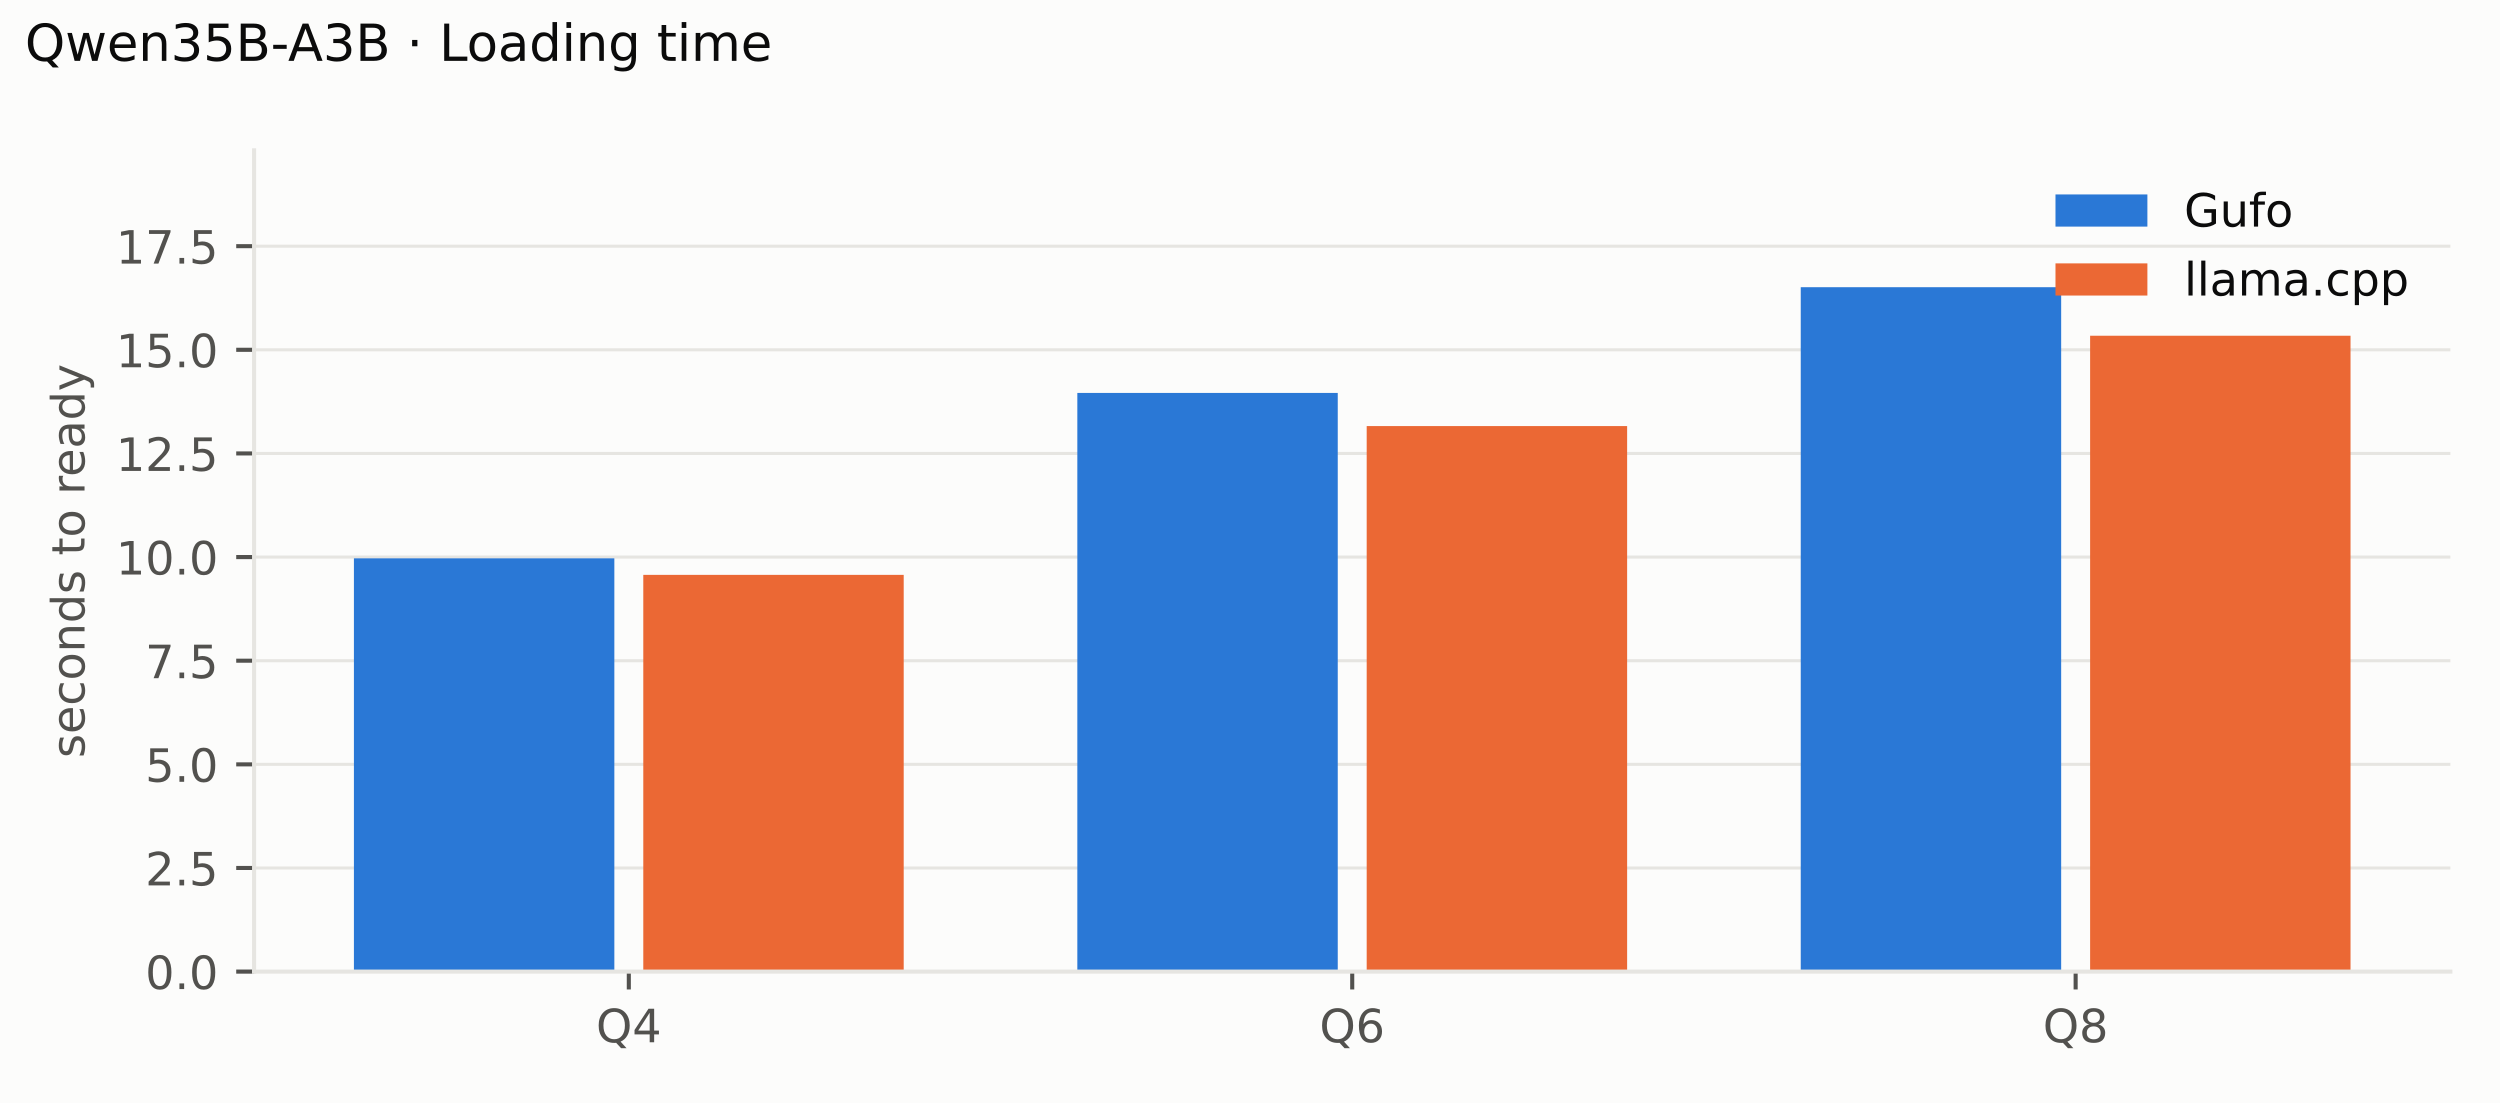
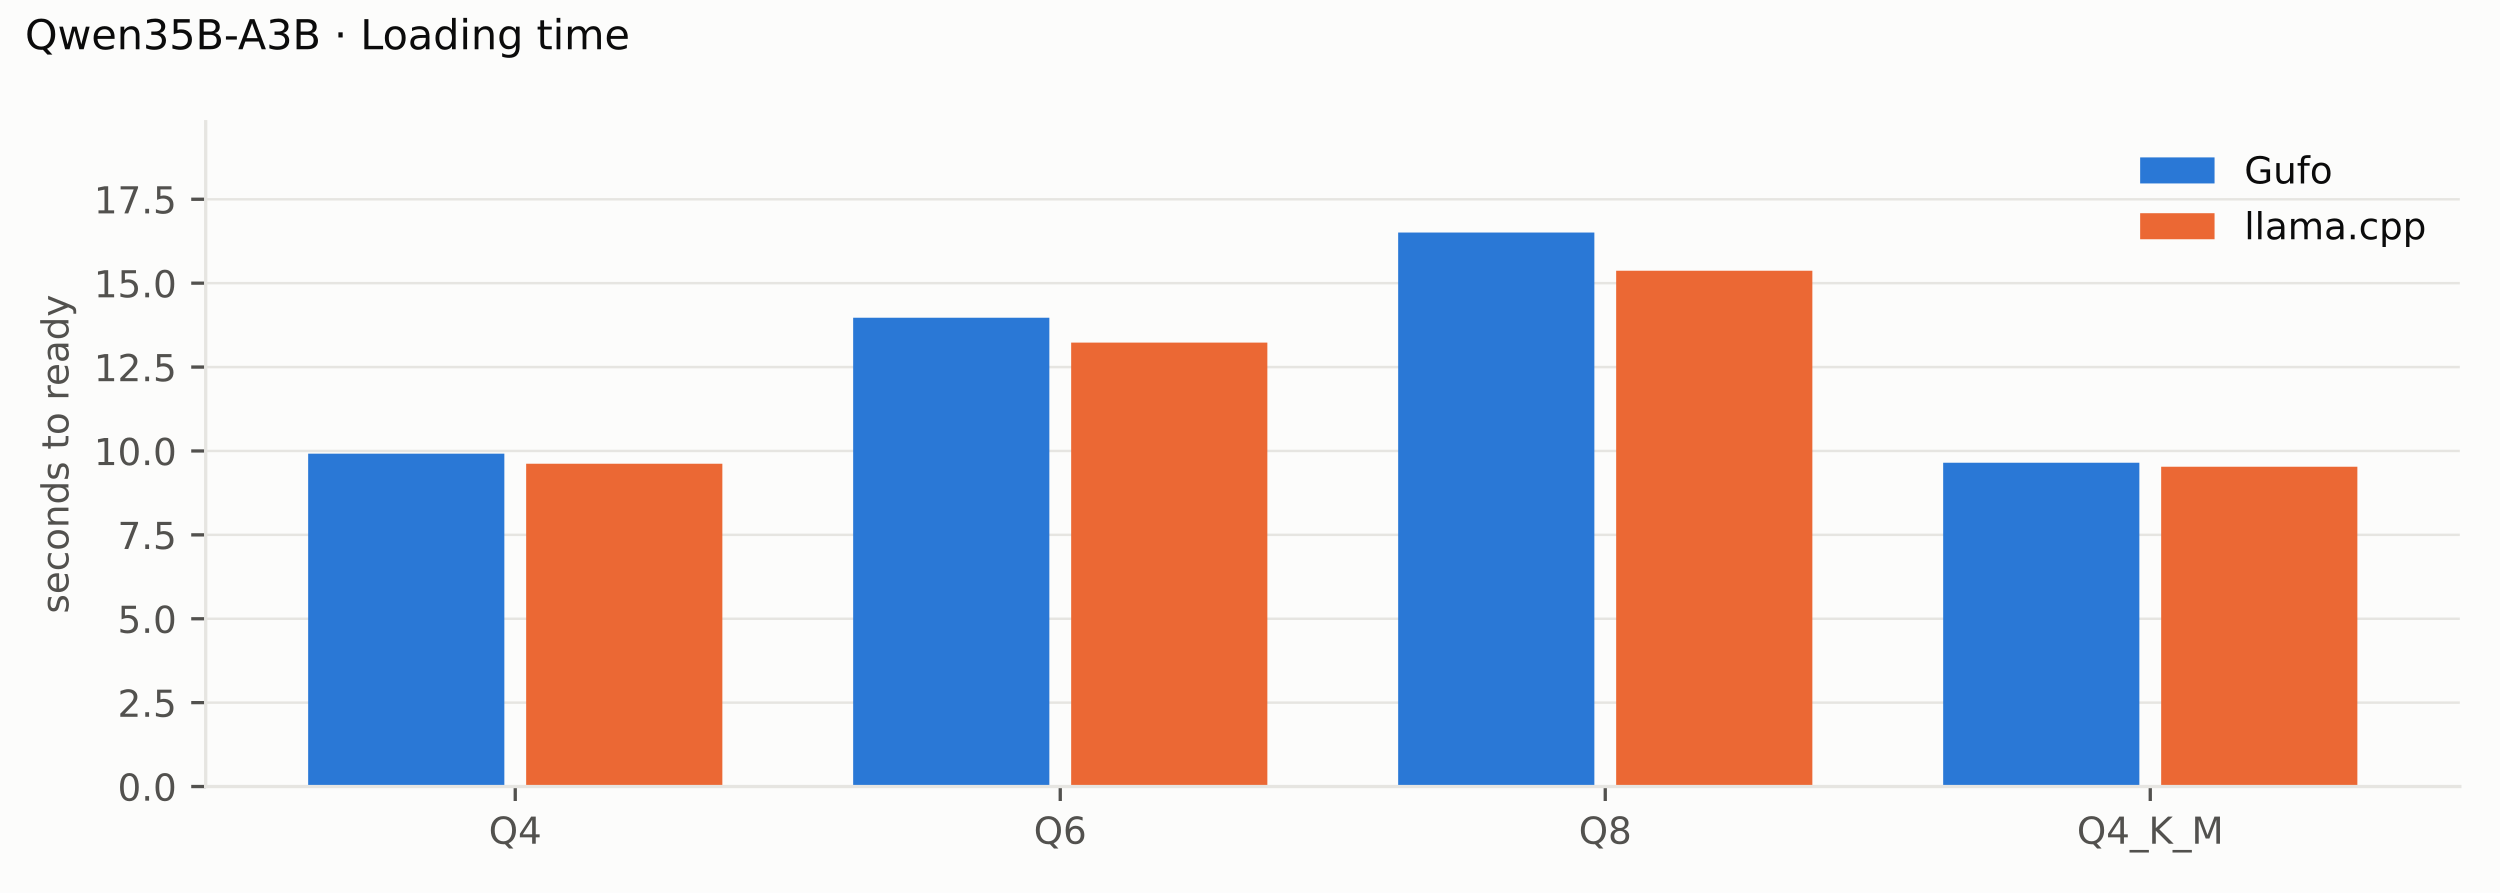
- <svg xmlns="http://www.w3.org/2000/svg" xmlns:xlink="http://www.w3.org/1999/xlink" width="489.6pt" height="216pt" viewBox="0 0 489.6 216" version="1.1">
+ <svg xmlns="http://www.w3.org/2000/svg" xmlns:xlink="http://www.w3.org/1999/xlink" width="604.8pt" height="216pt" viewBox="0 0 604.8 216" version="1.1">
  <defs>
    <style type="text/css">*{stroke-linejoin: round; stroke-linecap: butt}</style>
  </defs>
  <g id="figure_1">
    <g id="patch_1">
-       <path d="M 0 216 L 489.6 216 L 489.6 0 L 0 0 z " style="fill: #fcfcfb" />
+       <path d="M 0 216 L 604.8 216 L 604.8 0 L 0 0 z " style="fill: #fcfcfb" />
    </g>
    <g id="axes_1">
      <g id="patch_2">
-         <path d="M 49.76 190.28 L 479.88 190.28 L 479.88 29.441 L 49.76 29.441 z " style="fill: #fcfcfb" />
+         <path d="M 49.76 190.28 L 595.08 190.28 L 595.08 29.441 L 49.76 29.441 z " style="fill: #fcfcfb" />
      </g>
      <g id="matplotlib.axis_1">
        <g id="xtick_1">
          <g id="line2d_1">
            <defs>
              <path id="m1ebf051f68" d="M 0 0 L 0 3.5 " style="stroke: #52514e; stroke-width: 0.8" />
            </defs>
            <g>
-               <use xlink:href="#m1ebf051f68" x="123.147" y="190.28" style="fill: #52514e; stroke: #52514e; stroke-width: 0.8" />
+               <use xlink:href="#m1ebf051f68" x="124.649" y="190.28" style="fill: #52514e; stroke: #52514e; stroke-width: 0.8" />
            </g>
          </g>
          <g id="text_1">
-             <text style="font-size: 9px; font-family: 'DejaVu Sans', 'Bitstream Vera Sans', 'Computer Modern Sans Serif', 'Lucida Grande', 'Verdana', 'Geneva', 'Lucid', 'Arial', 'Helvetica', 'Avant Garde', sans-serif; text-anchor: middle; fill: #52514e" x="123.147" y="204.118" transform="rotate(-0 123.1466 204.1179)">Q4</text>
+             <text style="font-size: 9px; font-family: 'DejaVu Sans', 'Bitstream Vera Sans', 'Computer Modern Sans Serif', 'Lucida Grande', 'Verdana', 'Geneva', 'Lucid', 'Arial', 'Helvetica', 'Avant Garde', sans-serif; text-anchor: middle; fill: #52514e" x="124.649" y="204.118" transform="rotate(-0 124.649 204.1179)">Q4</text>
          </g>
        </g>
        <g id="xtick_2">
          <g id="line2d_2">
            <g>
-               <use xlink:href="#m1ebf051f68" x="264.82" y="190.28" style="fill: #52514e; stroke: #52514e; stroke-width: 0.8" />
+               <use xlink:href="#m1ebf051f68" x="256.496" y="190.28" style="fill: #52514e; stroke: #52514e; stroke-width: 0.8" />
            </g>
          </g>
          <g id="text_2">
-             <text style="font-size: 9px; font-family: 'DejaVu Sans', 'Bitstream Vera Sans', 'Computer Modern Sans Serif', 'Lucida Grande', 'Verdana', 'Geneva', 'Lucid', 'Arial', 'Helvetica', 'Avant Garde', sans-serif; text-anchor: middle; fill: #52514e" x="264.82" y="204.118" transform="rotate(-0 264.8199 204.1179)">Q6</text>
+             <text style="font-size: 9px; font-family: 'DejaVu Sans', 'Bitstream Vera Sans', 'Computer Modern Sans Serif', 'Lucida Grande', 'Verdana', 'Geneva', 'Lucid', 'Arial', 'Helvetica', 'Avant Garde', sans-serif; text-anchor: middle; fill: #52514e" x="256.496" y="204.118" transform="rotate(-0 256.4963 204.1179)">Q6</text>
          </g>
        </g>
        <g id="xtick_3">
          <g id="line2d_3">
            <g>
-               <use xlink:href="#m1ebf051f68" x="406.493" y="190.28" style="fill: #52514e; stroke: #52514e; stroke-width: 0.8" />
+               <use xlink:href="#m1ebf051f68" x="388.344" y="190.28" style="fill: #52514e; stroke: #52514e; stroke-width: 0.8" />
            </g>
          </g>
          <g id="text_3">
-             <text style="font-size: 9px; font-family: 'DejaVu Sans', 'Bitstream Vera Sans', 'Computer Modern Sans Serif', 'Lucida Grande', 'Verdana', 'Geneva', 'Lucid', 'Arial', 'Helvetica', 'Avant Garde', sans-serif; text-anchor: middle; fill: #52514e" x="406.493" y="204.118" transform="rotate(-0 406.4932 204.1179)">Q8</text>
+             <text style="font-size: 9px; font-family: 'DejaVu Sans', 'Bitstream Vera Sans', 'Computer Modern Sans Serif', 'Lucida Grande', 'Verdana', 'Geneva', 'Lucid', 'Arial', 'Helvetica', 'Avant Garde', sans-serif; text-anchor: middle; fill: #52514e" x="388.344" y="204.118" transform="rotate(-0 388.3435 204.1179)">Q8</text>
+           </g>
+         </g>
+         <g id="xtick_4">
+           <g id="line2d_4">
+             <g>
+               <use xlink:href="#m1ebf051f68" x="520.191" y="190.28" style="fill: #52514e; stroke: #52514e; stroke-width: 0.8" />
+             </g>
+           </g>
+           <g id="text_4">
+             <text style="font-size: 9px; font-family: 'DejaVu Sans', 'Bitstream Vera Sans', 'Computer Modern Sans Serif', 'Lucida Grande', 'Verdana', 'Geneva', 'Lucid', 'Arial', 'Helvetica', 'Avant Garde', sans-serif; text-anchor: middle; fill: #52514e" x="520.191" y="204.118" transform="rotate(-0 520.1908 204.1179)">Q4_K_M</text>
          </g>
        </g>
      </g>
      <g id="matplotlib.axis_2">
        <g id="ytick_1">
-           <g id="line2d_4">
-             <path d="M 49.76 190.28 L 479.88 190.28 " clip-path="url(#p26c4c0f11b)" style="fill: none; stroke: #e6e5e1; stroke-width: 0.6; stroke-linecap: square" />
-           </g>
          <g id="line2d_5">
+             <path d="M 49.76 190.28 L 595.08 190.28 " clip-path="url(#p4c75c2b514)" style="fill: none; stroke: #e6e5e1; stroke-width: 0.6; stroke-linecap: square" />
+           </g>
+           <g id="line2d_6">
            <defs>
              <path id="m680e5b1e24" d="M 0 0 L -3.5 0 " style="stroke: #52514e; stroke-width: 0.8" />
            </defs>
            <g>
              <use xlink:href="#m680e5b1e24" x="49.76" y="190.28" style="fill: #52514e; stroke: #52514e; stroke-width: 0.8" />
            </g>
          </g>
-           <g id="text_4">
+           <g id="text_5">
            <text style="font-size: 9px; font-family: 'DejaVu Sans', 'Bitstream Vera Sans', 'Computer Modern Sans Serif', 'Lucida Grande', 'Verdana', 'Geneva', 'Lucid', 'Arial', 'Helvetica', 'Avant Garde', sans-serif; text-anchor: end; fill: #52514e" x="42.76" y="193.699" transform="rotate(-0 42.75977 193.6989)">0.0</text>
          </g>
        </g>
        <g id="ytick_2">
-           <g id="line2d_6">
-             <path d="M 49.76 169.984 L 479.88 169.984 " clip-path="url(#p26c4c0f11b)" style="fill: none; stroke: #e6e5e1; stroke-width: 0.6; stroke-linecap: square" />
-           </g>
          <g id="line2d_7">
+             <path d="M 49.76 169.984 L 595.08 169.984 " clip-path="url(#p4c75c2b514)" style="fill: none; stroke: #e6e5e1; stroke-width: 0.6; stroke-linecap: square" />
+           </g>
+           <g id="line2d_8">
            <g>
              <use xlink:href="#m680e5b1e24" x="49.76" y="169.984" style="fill: #52514e; stroke: #52514e; stroke-width: 0.8" />
            </g>
          </g>
-           <g id="text_5">
+           <g id="text_6">
            <text style="font-size: 9px; font-family: 'DejaVu Sans', 'Bitstream Vera Sans', 'Computer Modern Sans Serif', 'Lucida Grande', 'Verdana', 'Geneva', 'Lucid', 'Arial', 'Helvetica', 'Avant Garde', sans-serif; text-anchor: end; fill: #52514e" x="42.76" y="173.403" transform="rotate(-0 42.75977 173.4033)">2.5</text>
          </g>
        </g>
        <g id="ytick_3">
-           <g id="line2d_8">
-             <path d="M 49.76 149.689 L 479.88 149.689 " clip-path="url(#p26c4c0f11b)" style="fill: none; stroke: #e6e5e1; stroke-width: 0.6; stroke-linecap: square" />
-           </g>
          <g id="line2d_9">
+             <path d="M 49.76 149.689 L 595.08 149.689 " clip-path="url(#p4c75c2b514)" style="fill: none; stroke: #e6e5e1; stroke-width: 0.6; stroke-linecap: square" />
+           </g>
+           <g id="line2d_10">
            <g>
              <use xlink:href="#m680e5b1e24" x="49.76" y="149.689" style="fill: #52514e; stroke: #52514e; stroke-width: 0.8" />
            </g>
          </g>
-           <g id="text_6">
+           <g id="text_7">
            <text style="font-size: 9px; font-family: 'DejaVu Sans', 'Bitstream Vera Sans', 'Computer Modern Sans Serif', 'Lucida Grande', 'Verdana', 'Geneva', 'Lucid', 'Arial', 'Helvetica', 'Avant Garde', sans-serif; text-anchor: end; fill: #52514e" x="42.76" y="153.108" transform="rotate(-0 42.75977 153.1076)">5.0</text>
          </g>
        </g>
        <g id="ytick_4">
-           <g id="line2d_10">
-             <path d="M 49.76 129.393 L 479.88 129.393 " clip-path="url(#p26c4c0f11b)" style="fill: none; stroke: #e6e5e1; stroke-width: 0.6; stroke-linecap: square" />
-           </g>
          <g id="line2d_11">
+             <path d="M 49.76 129.393 L 595.08 129.393 " clip-path="url(#p4c75c2b514)" style="fill: none; stroke: #e6e5e1; stroke-width: 0.6; stroke-linecap: square" />
+           </g>
+           <g id="line2d_12">
            <g>
              <use xlink:href="#m680e5b1e24" x="49.76" y="129.393" style="fill: #52514e; stroke: #52514e; stroke-width: 0.8" />
            </g>
          </g>
-           <g id="text_7">
+           <g id="text_8">
            <text style="font-size: 9px; font-family: 'DejaVu Sans', 'Bitstream Vera Sans', 'Computer Modern Sans Serif', 'Lucida Grande', 'Verdana', 'Geneva', 'Lucid', 'Arial', 'Helvetica', 'Avant Garde', sans-serif; text-anchor: end; fill: #52514e" x="42.76" y="132.812" transform="rotate(-0 42.75977 132.8119)">7.5</text>
          </g>
        </g>
        <g id="ytick_5">
-           <g id="line2d_12">
-             <path d="M 49.76 109.097 L 479.88 109.097 " clip-path="url(#p26c4c0f11b)" style="fill: none; stroke: #e6e5e1; stroke-width: 0.6; stroke-linecap: square" />
-           </g>
          <g id="line2d_13">
+             <path d="M 49.76 109.097 L 595.08 109.097 " clip-path="url(#p4c75c2b514)" style="fill: none; stroke: #e6e5e1; stroke-width: 0.6; stroke-linecap: square" />
+           </g>
+           <g id="line2d_14">
            <g>
              <use xlink:href="#m680e5b1e24" x="49.76" y="109.097" style="fill: #52514e; stroke: #52514e; stroke-width: 0.8" />
            </g>
          </g>
-           <g id="text_8">
+           <g id="text_9">
            <text style="font-size: 9px; font-family: 'DejaVu Sans', 'Bitstream Vera Sans', 'Computer Modern Sans Serif', 'Lucida Grande', 'Verdana', 'Geneva', 'Lucid', 'Arial', 'Helvetica', 'Avant Garde', sans-serif; text-anchor: end; fill: #52514e" x="42.76" y="112.516" transform="rotate(-0 42.75977 112.5162)">10.0</text>
          </g>
        </g>
        <g id="ytick_6">
-           <g id="line2d_14">
-             <path d="M 49.76 88.802 L 479.88 88.802 " clip-path="url(#p26c4c0f11b)" style="fill: none; stroke: #e6e5e1; stroke-width: 0.6; stroke-linecap: square" />
-           </g>
          <g id="line2d_15">
+             <path d="M 49.76 88.802 L 595.08 88.802 " clip-path="url(#p4c75c2b514)" style="fill: none; stroke: #e6e5e1; stroke-width: 0.6; stroke-linecap: square" />
+           </g>
+           <g id="line2d_16">
            <g>
              <use xlink:href="#m680e5b1e24" x="49.76" y="88.802" style="fill: #52514e; stroke: #52514e; stroke-width: 0.8" />
            </g>
          </g>
-           <g id="text_9">
+           <g id="text_10">
            <text style="font-size: 9px; font-family: 'DejaVu Sans', 'Bitstream Vera Sans', 'Computer Modern Sans Serif', 'Lucida Grande', 'Verdana', 'Geneva', 'Lucid', 'Arial', 'Helvetica', 'Avant Garde', sans-serif; text-anchor: end; fill: #52514e" x="42.76" y="92.221" transform="rotate(-0 42.75977 92.22054)">12.5</text>
          </g>
        </g>
        <g id="ytick_7">
-           <g id="line2d_16">
-             <path d="M 49.76 68.506 L 479.88 68.506 " clip-path="url(#p26c4c0f11b)" style="fill: none; stroke: #e6e5e1; stroke-width: 0.6; stroke-linecap: square" />
-           </g>
          <g id="line2d_17">
+             <path d="M 49.76 68.506 L 595.08 68.506 " clip-path="url(#p4c75c2b514)" style="fill: none; stroke: #e6e5e1; stroke-width: 0.6; stroke-linecap: square" />
+           </g>
+           <g id="line2d_18">
            <g>
              <use xlink:href="#m680e5b1e24" x="49.76" y="68.506" style="fill: #52514e; stroke: #52514e; stroke-width: 0.8" />
            </g>
          </g>
-           <g id="text_10">
+           <g id="text_11">
            <text style="font-size: 9px; font-family: 'DejaVu Sans', 'Bitstream Vera Sans', 'Computer Modern Sans Serif', 'Lucida Grande', 'Verdana', 'Geneva', 'Lucid', 'Arial', 'Helvetica', 'Avant Garde', sans-serif; text-anchor: end; fill: #52514e" x="42.76" y="71.925" transform="rotate(-0 42.75977 71.92485)">15.0</text>
          </g>
        </g>
        <g id="ytick_8">
-           <g id="line2d_18">
-             <path d="M 49.76 48.21 L 479.88 48.21 " clip-path="url(#p26c4c0f11b)" style="fill: none; stroke: #e6e5e1; stroke-width: 0.6; stroke-linecap: square" />
-           </g>
          <g id="line2d_19">
+             <path d="M 49.76 48.21 L 595.08 48.21 " clip-path="url(#p4c75c2b514)" style="fill: none; stroke: #e6e5e1; stroke-width: 0.6; stroke-linecap: square" />
+           </g>
+           <g id="line2d_20">
            <g>
              <use xlink:href="#m680e5b1e24" x="49.76" y="48.21" style="fill: #52514e; stroke: #52514e; stroke-width: 0.8" />
            </g>
          </g>
-           <g id="text_11">
+           <g id="text_12">
            <text style="font-size: 9px; font-family: 'DejaVu Sans', 'Bitstream Vera Sans', 'Computer Modern Sans Serif', 'Lucida Grande', 'Verdana', 'Geneva', 'Lucid', 'Arial', 'Helvetica', 'Avant Garde', sans-serif; text-anchor: end; fill: #52514e" x="42.76" y="51.629" transform="rotate(-0 42.75977 51.62917)">17.5</text>
          </g>
        </g>
-         <g id="text_12">
+         <g id="text_13">
          <text style="font-size: 9px; font-family: 'DejaVu Sans', 'Bitstream Vera Sans', 'Computer Modern Sans Serif', 'Lucida Grande', 'Verdana', 'Geneva', 'Lucid', 'Arial', 'Helvetica', 'Avant Garde', sans-serif; text-anchor: middle; fill: #52514e" x="16.559" y="109.86" transform="rotate(-90 16.55859 109.8604)">seconds to ready</text>
        </g>
      </g>
      <g id="patch_3">
-         <path d="M 69.311 190.28 L 120.313 190.28 L 120.313 109.341 L 69.311 109.341 z " clip-path="url(#p26c4c0f11b)" style="fill: #2a78d6" />
+         <path d="M 74.547 190.28 L 122.012 190.28 L 122.012 109.747 L 74.547 109.747 z " clip-path="url(#p4c75c2b514)" style="fill: #2a78d6" />
      </g>
      <g id="patch_4">
-         <path d="M 210.984 190.28 L 261.986 190.28 L 261.986 76.949 L 210.984 76.949 z " clip-path="url(#p26c4c0f11b)" style="fill: #2a78d6" />
+         <path d="M 206.394 190.28 L 253.859 190.28 L 253.859 76.868 L 206.394 76.868 z " clip-path="url(#p4c75c2b514)" style="fill: #2a78d6" />
      </g>
      <g id="patch_5">
-         <path d="M 352.657 190.28 L 403.66 190.28 L 403.66 56.247 L 352.657 56.247 z " clip-path="url(#p26c4c0f11b)" style="fill: #2a78d6" />
+         <path d="M 338.242 190.28 L 385.707 190.28 L 385.707 56.247 L 338.242 56.247 z " clip-path="url(#p4c75c2b514)" style="fill: #2a78d6" />
      </g>
      <g id="patch_6">
-         <path d="M 125.98 190.28 L 176.982 190.28 L 176.982 112.588 L 125.98 112.588 z " clip-path="url(#p26c4c0f11b)" style="fill: #eb6834" />
+         <path d="M 470.089 190.28 L 517.554 190.28 L 517.554 111.939 L 470.089 111.939 z " clip-path="url(#p4c75c2b514)" style="fill: #2a78d6" />
      </g>
      <g id="patch_7">
-         <path d="M 267.653 190.28 L 318.656 190.28 L 318.656 83.444 L 267.653 83.444 z " clip-path="url(#p26c4c0f11b)" style="fill: #eb6834" />
+         <path d="M 127.286 190.28 L 174.751 190.28 L 174.751 112.182 L 127.286 112.182 z " clip-path="url(#p4c75c2b514)" style="fill: #eb6834" />
      </g>
      <g id="patch_8">
-         <path d="M 409.327 190.28 L 460.329 190.28 L 460.329 65.746 L 409.327 65.746 z " clip-path="url(#p26c4c0f11b)" style="fill: #eb6834" />
+         <path d="M 259.133 190.28 L 306.598 190.28 L 306.598 82.875 L 259.133 82.875 z " clip-path="url(#p4c75c2b514)" style="fill: #eb6834" />
      </g>
      <g id="patch_9">
+         <path d="M 390.98 190.28 L 438.445 190.28 L 438.445 65.502 L 390.98 65.502 z " clip-path="url(#p4c75c2b514)" style="fill: #eb6834" />
+       </g>
+       <g id="patch_10">
+         <path d="M 522.828 190.28 L 570.293 190.28 L 570.293 112.913 L 522.828 112.913 z " clip-path="url(#p4c75c2b514)" style="fill: #eb6834" />
+       </g>
+       <g id="patch_11">
        <path d="M 49.76 190.28 L 49.76 29.441 " style="fill: none; stroke: #e6e5e1; stroke-width: 0.8; stroke-linejoin: miter; stroke-linecap: square" />
      </g>
-       <g id="patch_10">
-         <path d="M 49.76 190.28 L 479.88 190.28 " style="fill: none; stroke: #e6e5e1; stroke-width: 0.8; stroke-linejoin: miter; stroke-linecap: square" />
+       <g id="patch_12">
+         <path d="M 49.76 190.28 L 595.08 190.28 " style="fill: none; stroke: #e6e5e1; stroke-width: 0.8; stroke-linejoin: miter; stroke-linecap: square" />
      </g>
      <g id="legend_1">
-         <g id="patch_11">
-           <path d="M 402.546 44.379 L 420.546 44.379 L 420.546 38.079 L 402.546 38.079 z " style="fill: #2a78d6" />
-         </g>
-         <g id="text_13">
-           <text style="font-size: 9px; font-family: 'DejaVu Sans', 'Bitstream Vera Sans', 'Computer Modern Sans Serif', 'Lucida Grande', 'Verdana', 'Geneva', 'Lucid', 'Arial', 'Helvetica', 'Avant Garde', sans-serif; text-anchor: start; fill: #0b0b0b" x="427.746" y="44.379" transform="rotate(-0 427.7461 44.37938)">Gufo</text>
-         </g>
-         <g id="patch_12">
-           <path d="M 402.546 57.88 L 420.546 57.88 L 420.546 51.58 L 402.546 51.58 z " style="fill: #eb6834" />
+         <g id="patch_13">
+           <path d="M 517.746 44.379 L 535.746 44.379 L 535.746 38.079 L 517.746 38.079 z " style="fill: #2a78d6" />
        </g>
        <g id="text_14">
-           <text style="font-size: 9px; font-family: 'DejaVu Sans', 'Bitstream Vera Sans', 'Computer Modern Sans Serif', 'Lucida Grande', 'Verdana', 'Geneva', 'Lucid', 'Arial', 'Helvetica', 'Avant Garde', sans-serif; text-anchor: start; fill: #0b0b0b" x="427.746" y="57.88" transform="rotate(-0 427.7461 57.88008)">llama.cpp</text>
+           <text style="font-size: 9px; font-family: 'DejaVu Sans', 'Bitstream Vera Sans', 'Computer Modern Sans Serif', 'Lucida Grande', 'Verdana', 'Geneva', 'Lucid', 'Arial', 'Helvetica', 'Avant Garde', sans-serif; text-anchor: start; fill: #0b0b0b" x="542.946" y="44.379" transform="rotate(-0 542.9461 44.37938)">Gufo</text>
+         </g>
+         <g id="patch_14">
+           <path d="M 517.746 57.88 L 535.746 57.88 L 535.746 51.58 L 517.746 51.58 z " style="fill: #eb6834" />
+         </g>
+         <g id="text_15">
+           <text style="font-size: 9px; font-family: 'DejaVu Sans', 'Bitstream Vera Sans', 'Computer Modern Sans Serif', 'Lucida Grande', 'Verdana', 'Geneva', 'Lucid', 'Arial', 'Helvetica', 'Avant Garde', sans-serif; text-anchor: start; fill: #0b0b0b" x="542.946" y="57.88" transform="rotate(-0 542.9461 57.88008)">llama.cpp</text>
        </g>
      </g>
    </g>
-     <g id="text_15">
-       <text style="font-size: 10px; font-family: 'DejaVu Sans', 'Bitstream Vera Sans', 'Computer Modern Sans Serif', 'Lucida Grande', 'Verdana', 'Geneva', 'Lucid', 'Arial', 'Helvetica', 'Avant Garde', sans-serif; text-anchor: start; fill: #0b0b0b" x="4.896" y="11.918" transform="rotate(-0 4.896 11.91844)">Qwen35B-A3B · Loading time</text>
+     <g id="text_16">
+       <text style="font-size: 10px; font-family: 'DejaVu Sans', 'Bitstream Vera Sans', 'Computer Modern Sans Serif', 'Lucida Grande', 'Verdana', 'Geneva', 'Lucid', 'Arial', 'Helvetica', 'Avant Garde', sans-serif; text-anchor: start; fill: #0b0b0b" x="6.048" y="11.918" transform="rotate(-0 6.048 11.91844)">Qwen35B-A3B · Loading time</text>
    </g>
  </g>
  <defs>
-     <clipPath id="p26c4c0f11b">
-       <rect x="49.76" y="29.441" width="430.12" height="160.839" />
+     <clipPath id="p4c75c2b514">
+       <rect x="49.76" y="29.441" width="545.32" height="160.839" />
    </clipPath>
  </defs>
</svg>
